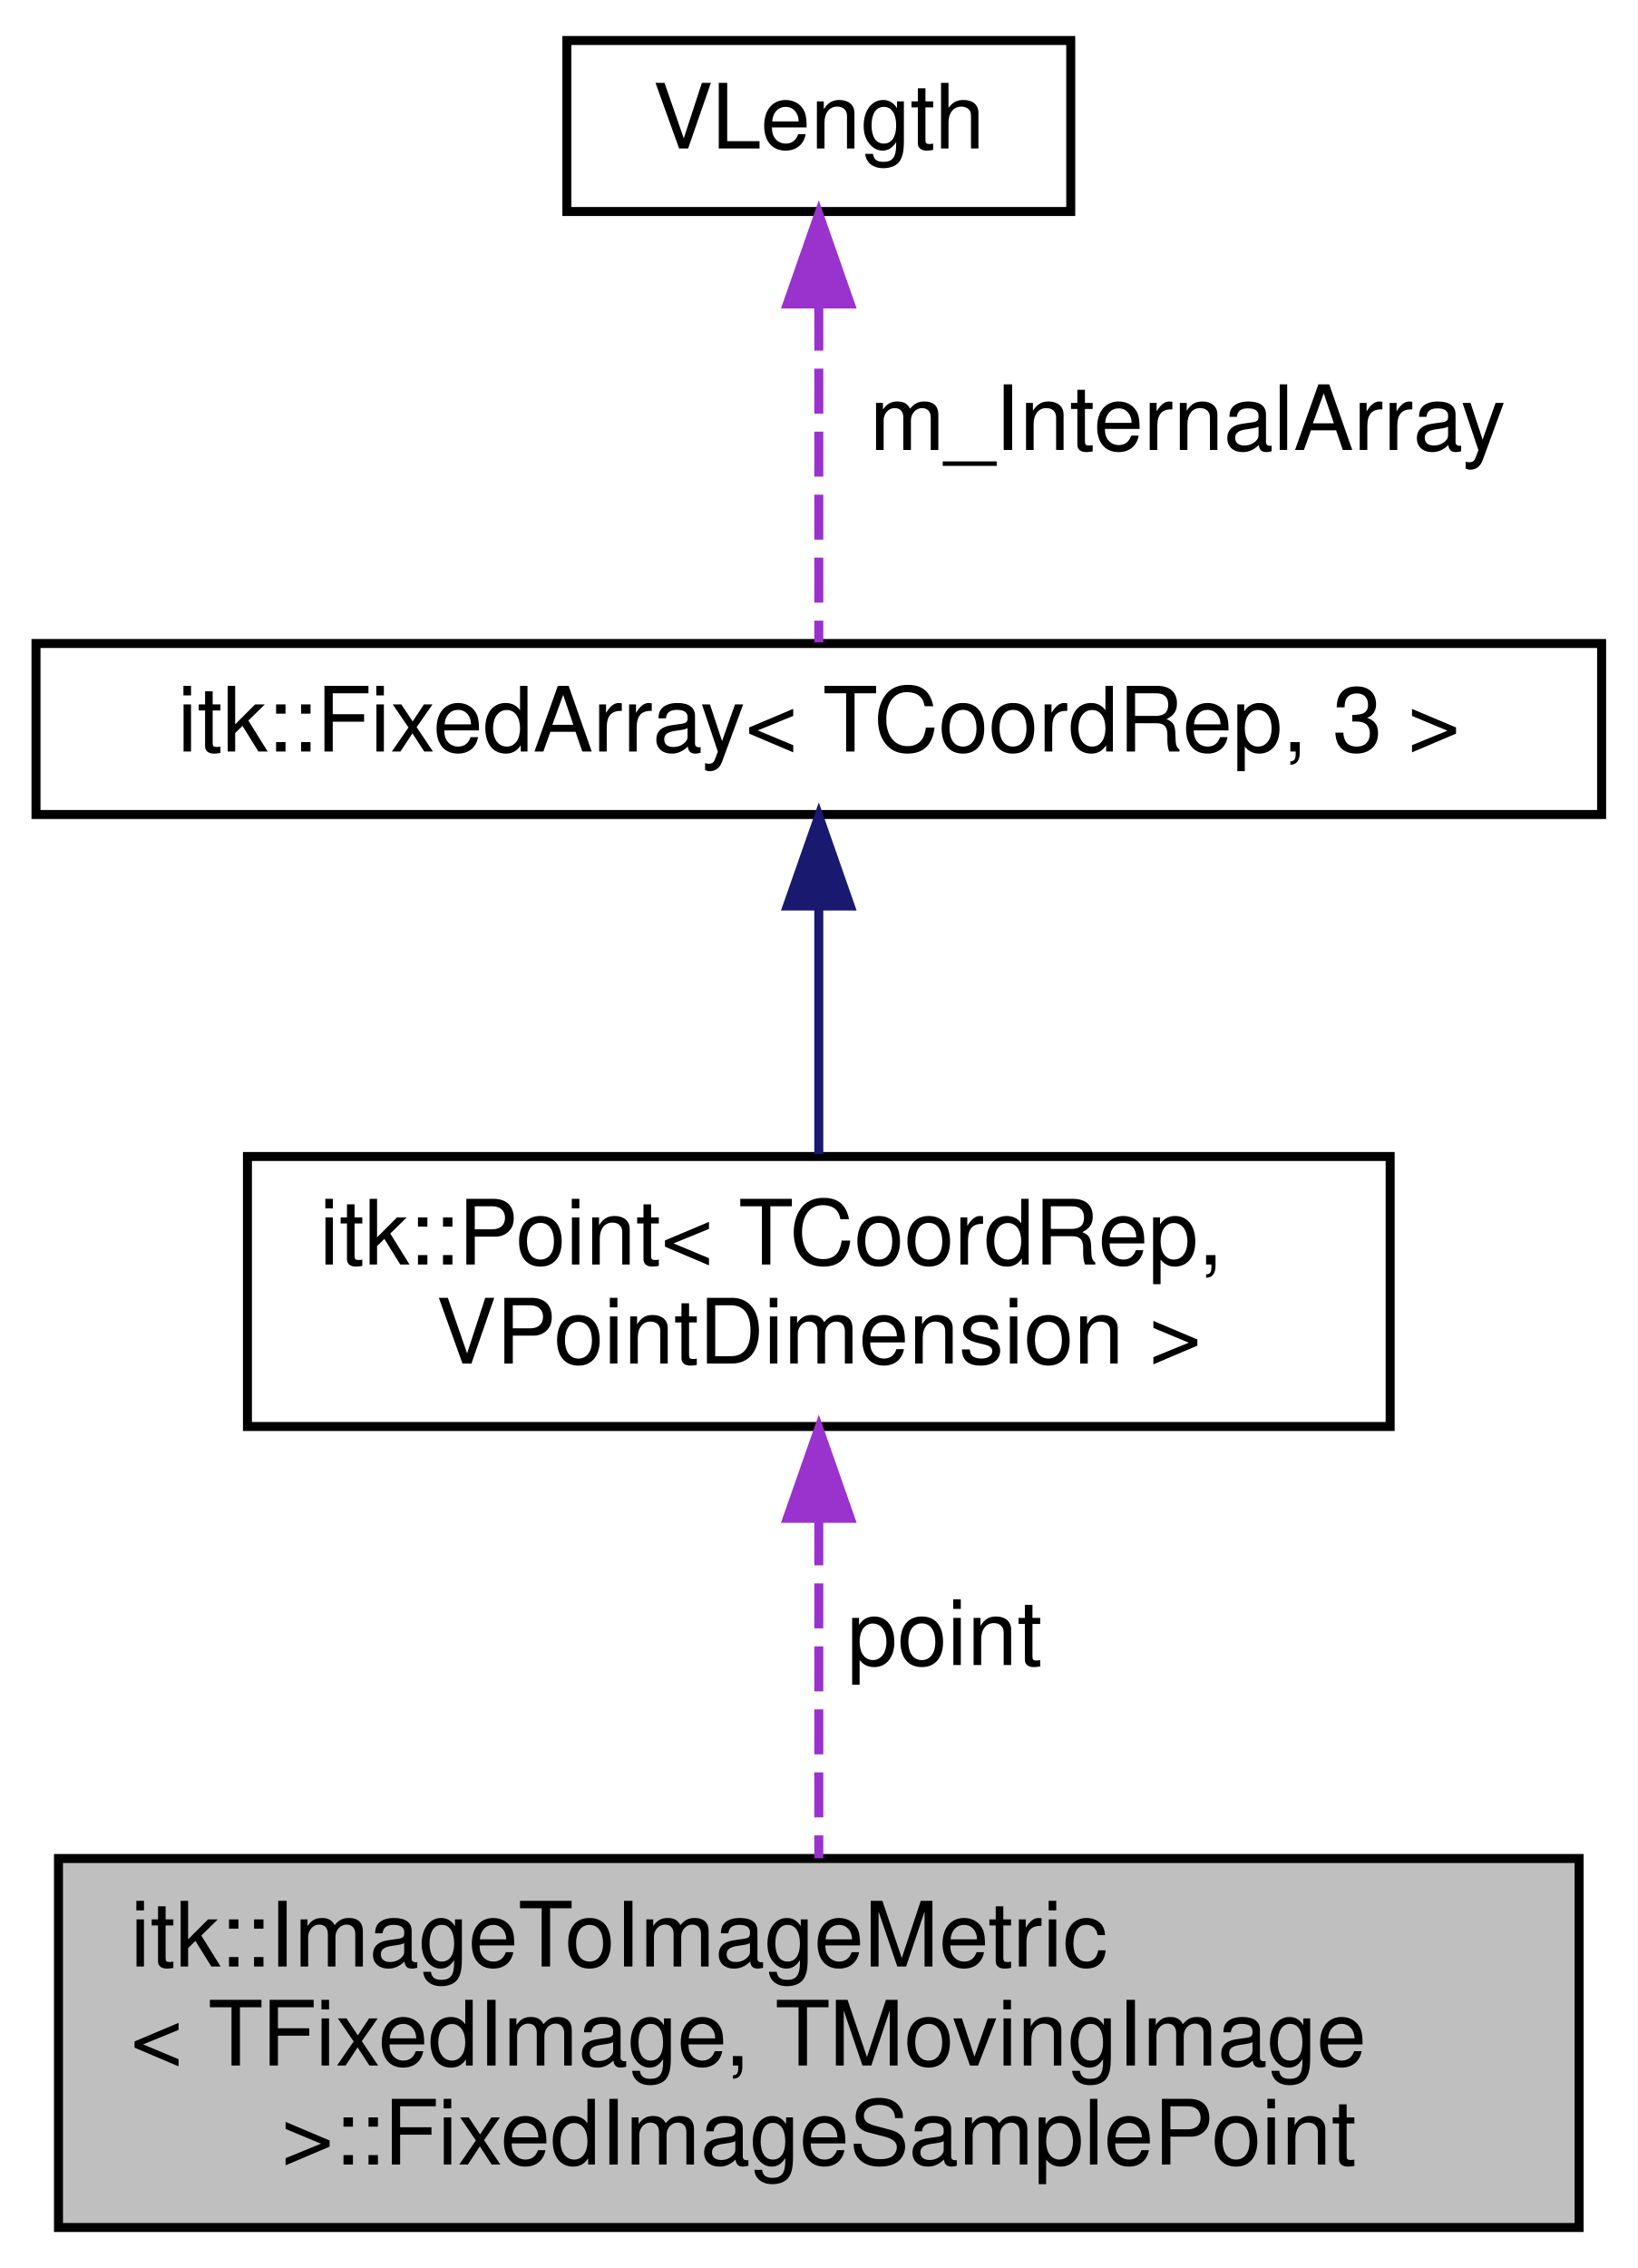
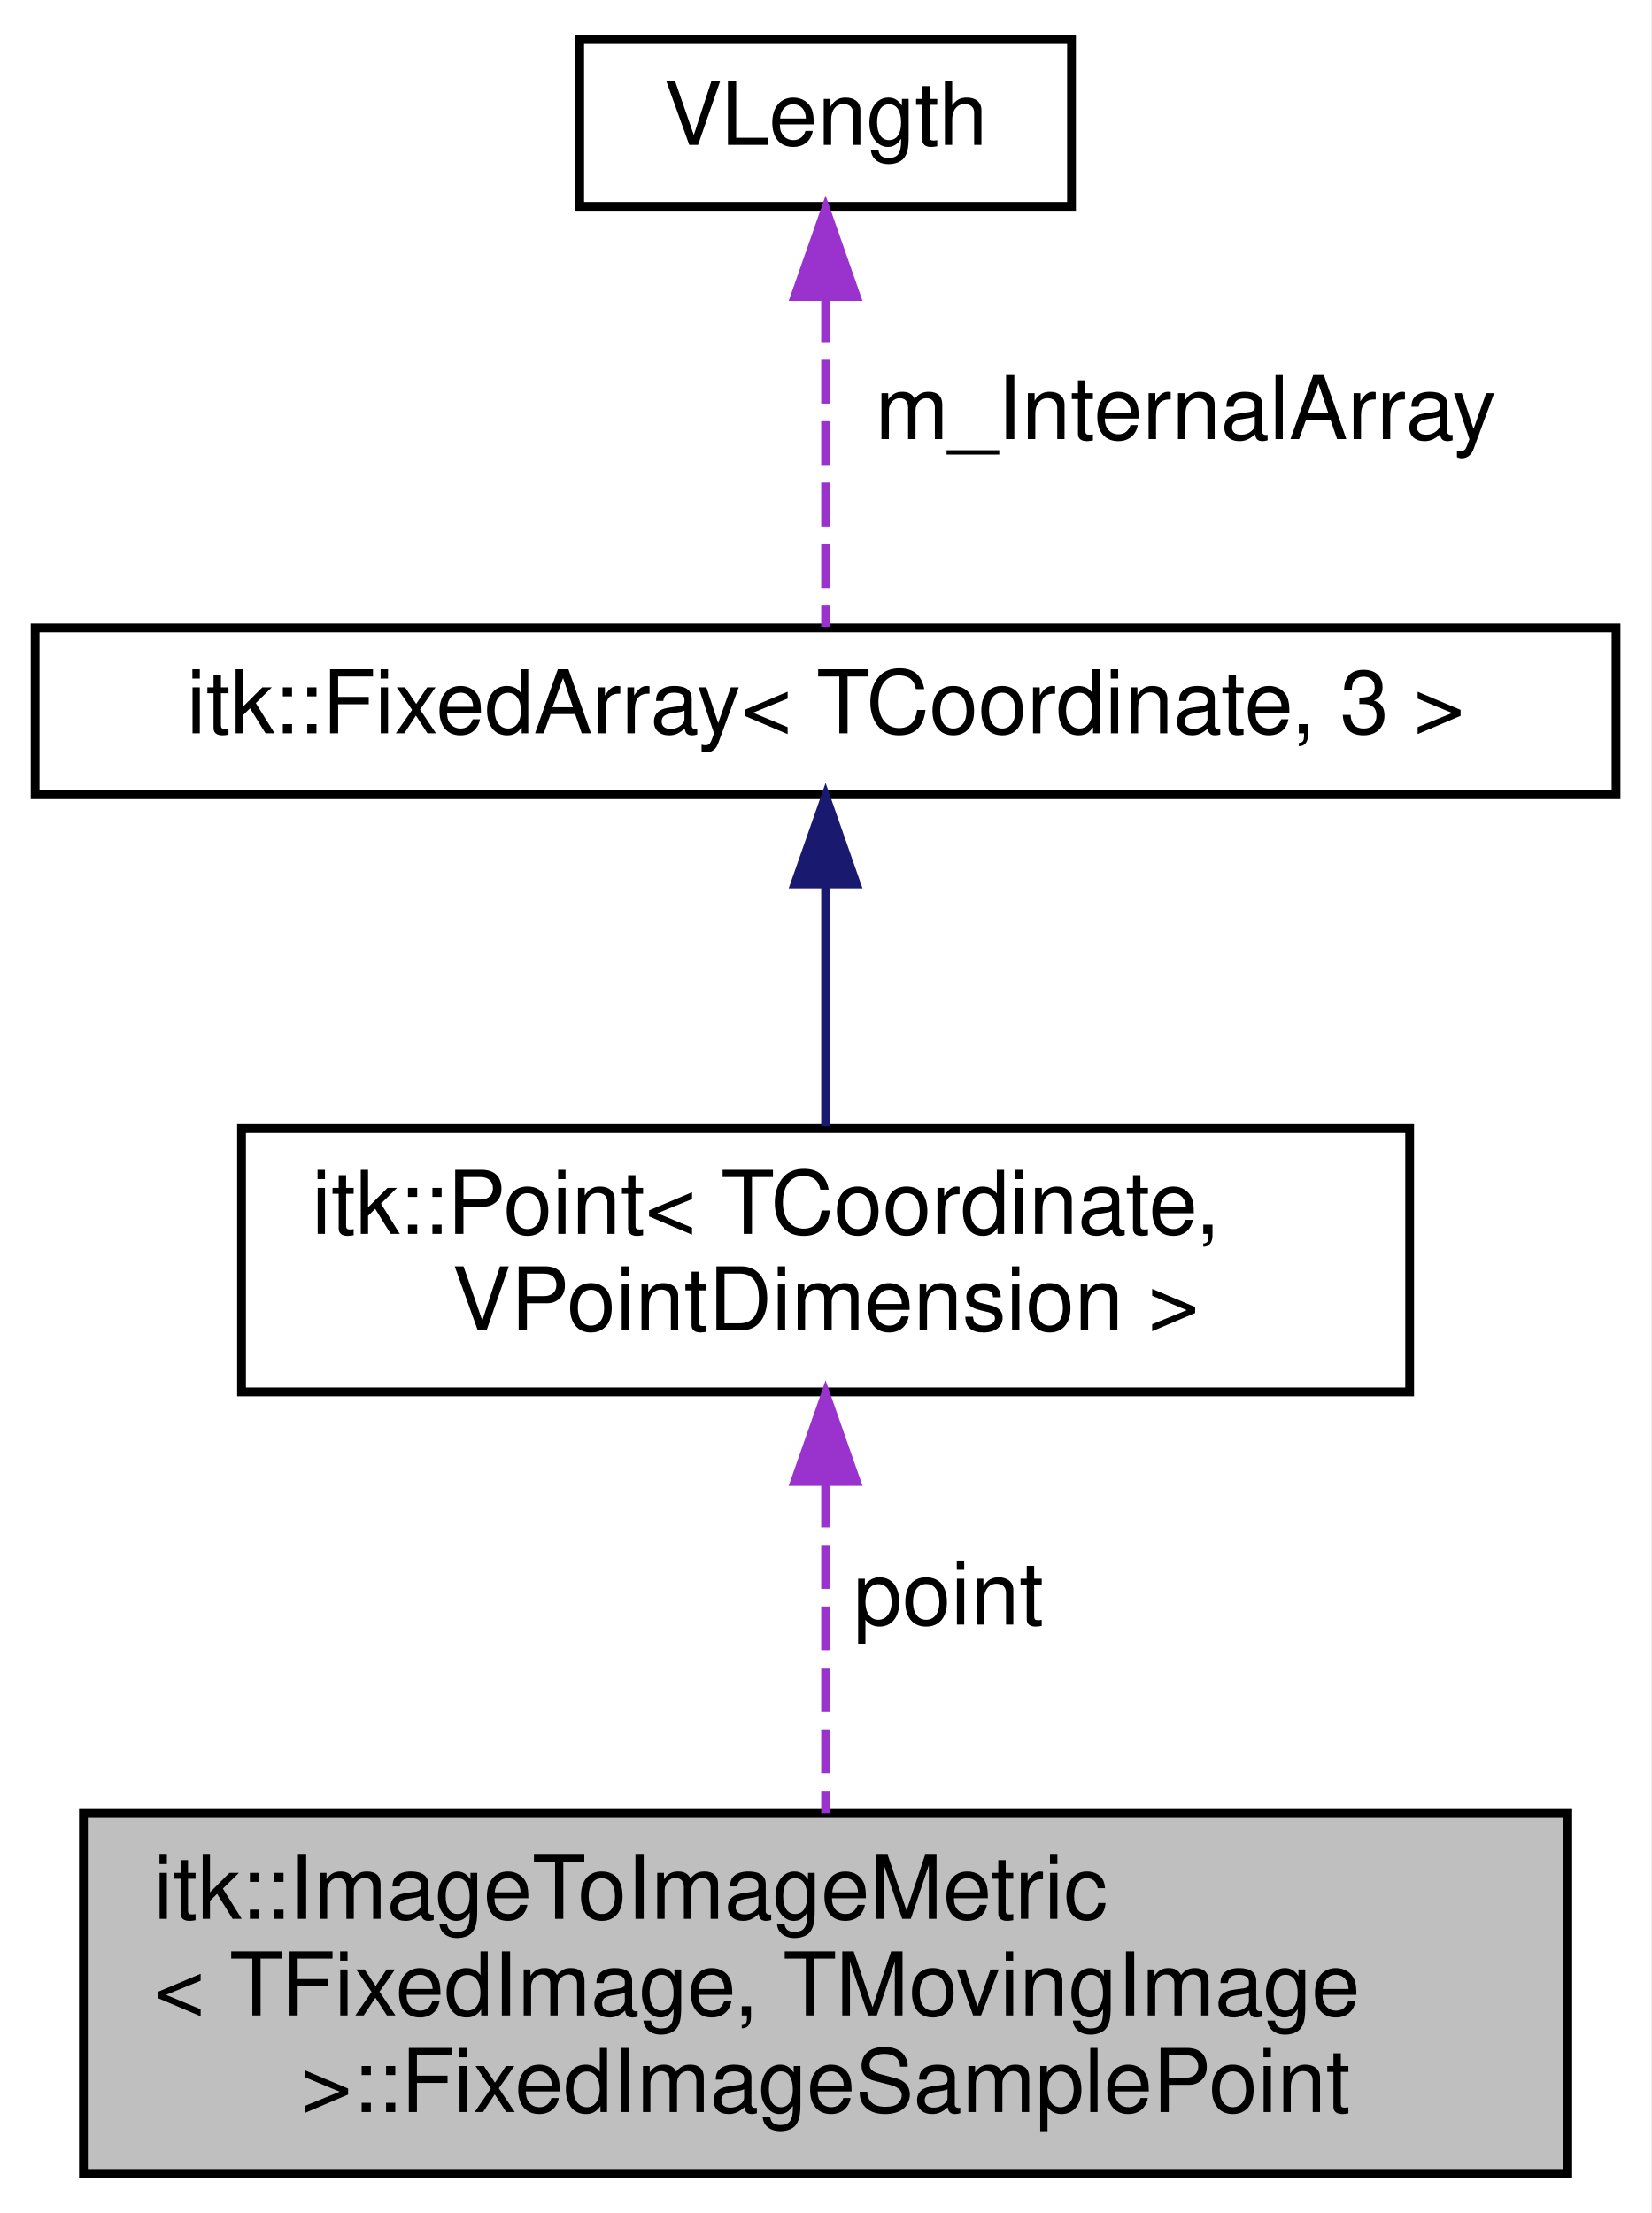
- <svg xmlns="http://www.w3.org/2000/svg" xmlns:xlink="http://www.w3.org/1999/xlink" width="182pt" height="252pt" viewBox="0.00 0.00 182.00 252.00">
+ <svg xmlns="http://www.w3.org/2000/svg" xmlns:xlink="http://www.w3.org/1999/xlink" width="188pt" height="252pt" viewBox="0.00 0.00 188.00 252.00">
  <g id="graph0" class="graph" transform="scale(1 1) rotate(0) translate(4 248)">
-     <polygon fill="white" stroke="transparent" points="-4,4 -4,-248 178,-248 178,4 -4,4" />
+     <polygon fill="white" stroke="transparent" points="-4,4 -4,-248 184,-248 184,4 -4,4" />
    <g id="node1" class="node">
      <g id="a_node1">
        <a xlink:title=" ">
-           <polygon fill="#bfbfbf" stroke="black" points="2.5,-0.5 2.5,-41.5 171.5,-41.5 171.5,-0.5 2.5,-0.5" />
-           <text text-anchor="start" x="10.5" y="-29.5" font-family="Helvetica,sans-Serif" font-size="10.00">itk::ImageToImageMetric</text>
-           <text text-anchor="start" x="10.5" y="-18.5" font-family="Helvetica,sans-Serif" font-size="10.00">&lt; TFixedImage, TMovingImage</text>
-           <text text-anchor="middle" x="87" y="-7.5" font-family="Helvetica,sans-Serif" font-size="10.00"> &gt;::FixedImageSamplePoint</text>
+           <polygon fill="#bfbfbf" stroke="black" points="5.5,-0.5 5.5,-41.5 174.5,-41.5 174.5,-0.5 5.5,-0.5" />
+           <text text-anchor="start" x="13.5" y="-29.5" font-family="Helvetica,sans-Serif" font-size="10.00">itk::ImageToImageMetric</text>
+           <text text-anchor="start" x="13.5" y="-18.5" font-family="Helvetica,sans-Serif" font-size="10.00">&lt; TFixedImage, TMovingImage</text>
+           <text text-anchor="middle" x="90" y="-7.5" font-family="Helvetica,sans-Serif" font-size="10.00"> &gt;::FixedImageSamplePoint</text>
        </a>
      </g>
    </g>
    <g id="node2" class="node">
      <g id="a_node2">
        <a xlink:href="classitk_1_1Point.html" target="_top" xlink:title="A templated class holding a geometric point in n-Dimensional space.">
-           <polygon fill="white" stroke="black" points="23.5,-89.5 23.5,-119.5 150.5,-119.5 150.5,-89.5 23.5,-89.5" />
-           <text text-anchor="start" x="31.5" y="-107.5" font-family="Helvetica,sans-Serif" font-size="10.00">itk::Point&lt; TCoordRep,</text>
-           <text text-anchor="middle" x="87" y="-96.5" font-family="Helvetica,sans-Serif" font-size="10.00"> VPointDimension &gt;</text>
+           <polygon fill="white" stroke="black" points="23.5,-89.5 23.5,-119.5 156.5,-119.5 156.5,-89.5 23.5,-89.5" />
+           <text text-anchor="start" x="31.5" y="-107.5" font-family="Helvetica,sans-Serif" font-size="10.00">itk::Point&lt; TCoordinate,</text>
+           <text text-anchor="middle" x="90" y="-96.5" font-family="Helvetica,sans-Serif" font-size="10.00"> VPointDimension &gt;</text>
        </a>
      </g>
    </g>
    <g id="edge1" class="edge">
-       <path fill="none" stroke="#9a32cd" stroke-dasharray="5,2" d="M87,-79.07C87,-67.06 87,-52.79 87,-41.53" />
-       <polygon fill="#9a32cd" stroke="#9a32cd" points="83.5,-79.3 87,-89.3 90.5,-79.3 83.5,-79.3" />
-       <text text-anchor="middle" x="101" y="-63" font-family="Helvetica,sans-Serif" font-size="10.00"> point</text>
+       <path fill="none" stroke="#9a32cd" stroke-dasharray="5,2" d="M90,-79.07C90,-67.06 90,-52.79 90,-41.53" />
+       <polygon fill="#9a32cd" stroke="#9a32cd" points="86.5,-79.3 90,-89.3 93.5,-79.3 86.5,-79.3" />
+       <text text-anchor="middle" x="104" y="-63" font-family="Helvetica,sans-Serif" font-size="10.00"> point</text>
    </g>
    <g id="node3" class="node">
      <g id="a_node3">
        <a xlink:href="classitk_1_1FixedArray.html" target="_top" xlink:title=" ">
-           <polygon fill="white" stroke="black" points="0,-157.5 0,-176.5 174,-176.5 174,-157.5 0,-157.5" />
-           <text text-anchor="middle" x="87" y="-164.5" font-family="Helvetica,sans-Serif" font-size="10.00">itk::FixedArray&lt; TCoordRep, 3 &gt;</text>
+           <polygon fill="white" stroke="black" points="0,-157.5 0,-176.5 180,-176.5 180,-157.5 0,-157.5" />
+           <text text-anchor="middle" x="90" y="-164.5" font-family="Helvetica,sans-Serif" font-size="10.00">itk::FixedArray&lt; TCoordinate, 3 &gt;</text>
        </a>
      </g>
    </g>
    <g id="edge2" class="edge">
-       <path fill="none" stroke="midnightblue" d="M87,-147.22C87,-138.36 87,-127.96 87,-119.76" />
-       <polygon fill="midnightblue" stroke="midnightblue" points="83.5,-147.33 87,-157.33 90.5,-147.33 83.5,-147.33" />
+       <path fill="none" stroke="midnightblue" d="M90,-147.22C90,-138.36 90,-127.96 90,-119.76" />
+       <polygon fill="midnightblue" stroke="midnightblue" points="86.5,-147.33 90,-157.33 93.5,-147.33 86.5,-147.33" />
    </g>
    <g id="node4" class="node">
      <g id="a_node4">
        <a xlink:href="classVLength.html" target="_top" xlink:title=" ">
-           <polygon fill="white" stroke="black" points="59,-224.5 59,-243.5 115,-243.5 115,-224.5 59,-224.5" />
-           <text text-anchor="middle" x="87" y="-231.5" font-family="Helvetica,sans-Serif" font-size="10.00">VLength</text>
+           <polygon fill="white" stroke="black" points="62,-224.5 62,-243.5 118,-243.5 118,-224.5 62,-224.5" />
+           <text text-anchor="middle" x="90" y="-231.5" font-family="Helvetica,sans-Serif" font-size="10.00">VLength</text>
        </a>
      </g>
    </g>
    <g id="edge3" class="edge">
-       <path fill="none" stroke="#9a32cd" stroke-dasharray="5,2" d="M87,-214.04C87,-201.67 87,-186.12 87,-176.63" />
-       <polygon fill="#9a32cd" stroke="#9a32cd" points="83.5,-214.23 87,-224.23 90.5,-214.23 83.5,-214.23" />
-       <text text-anchor="middle" x="128" y="-198" font-family="Helvetica,sans-Serif" font-size="10.00"> m_InternalArray</text>
+       <path fill="none" stroke="#9a32cd" stroke-dasharray="5,2" d="M90,-214.04C90,-201.67 90,-186.12 90,-176.63" />
+       <polygon fill="#9a32cd" stroke="#9a32cd" points="86.5,-214.23 90,-224.23 93.5,-214.23 86.5,-214.23" />
+       <text text-anchor="middle" x="131" y="-198" font-family="Helvetica,sans-Serif" font-size="10.00"> m_InternalArray</text>
    </g>
  </g>
</svg>
